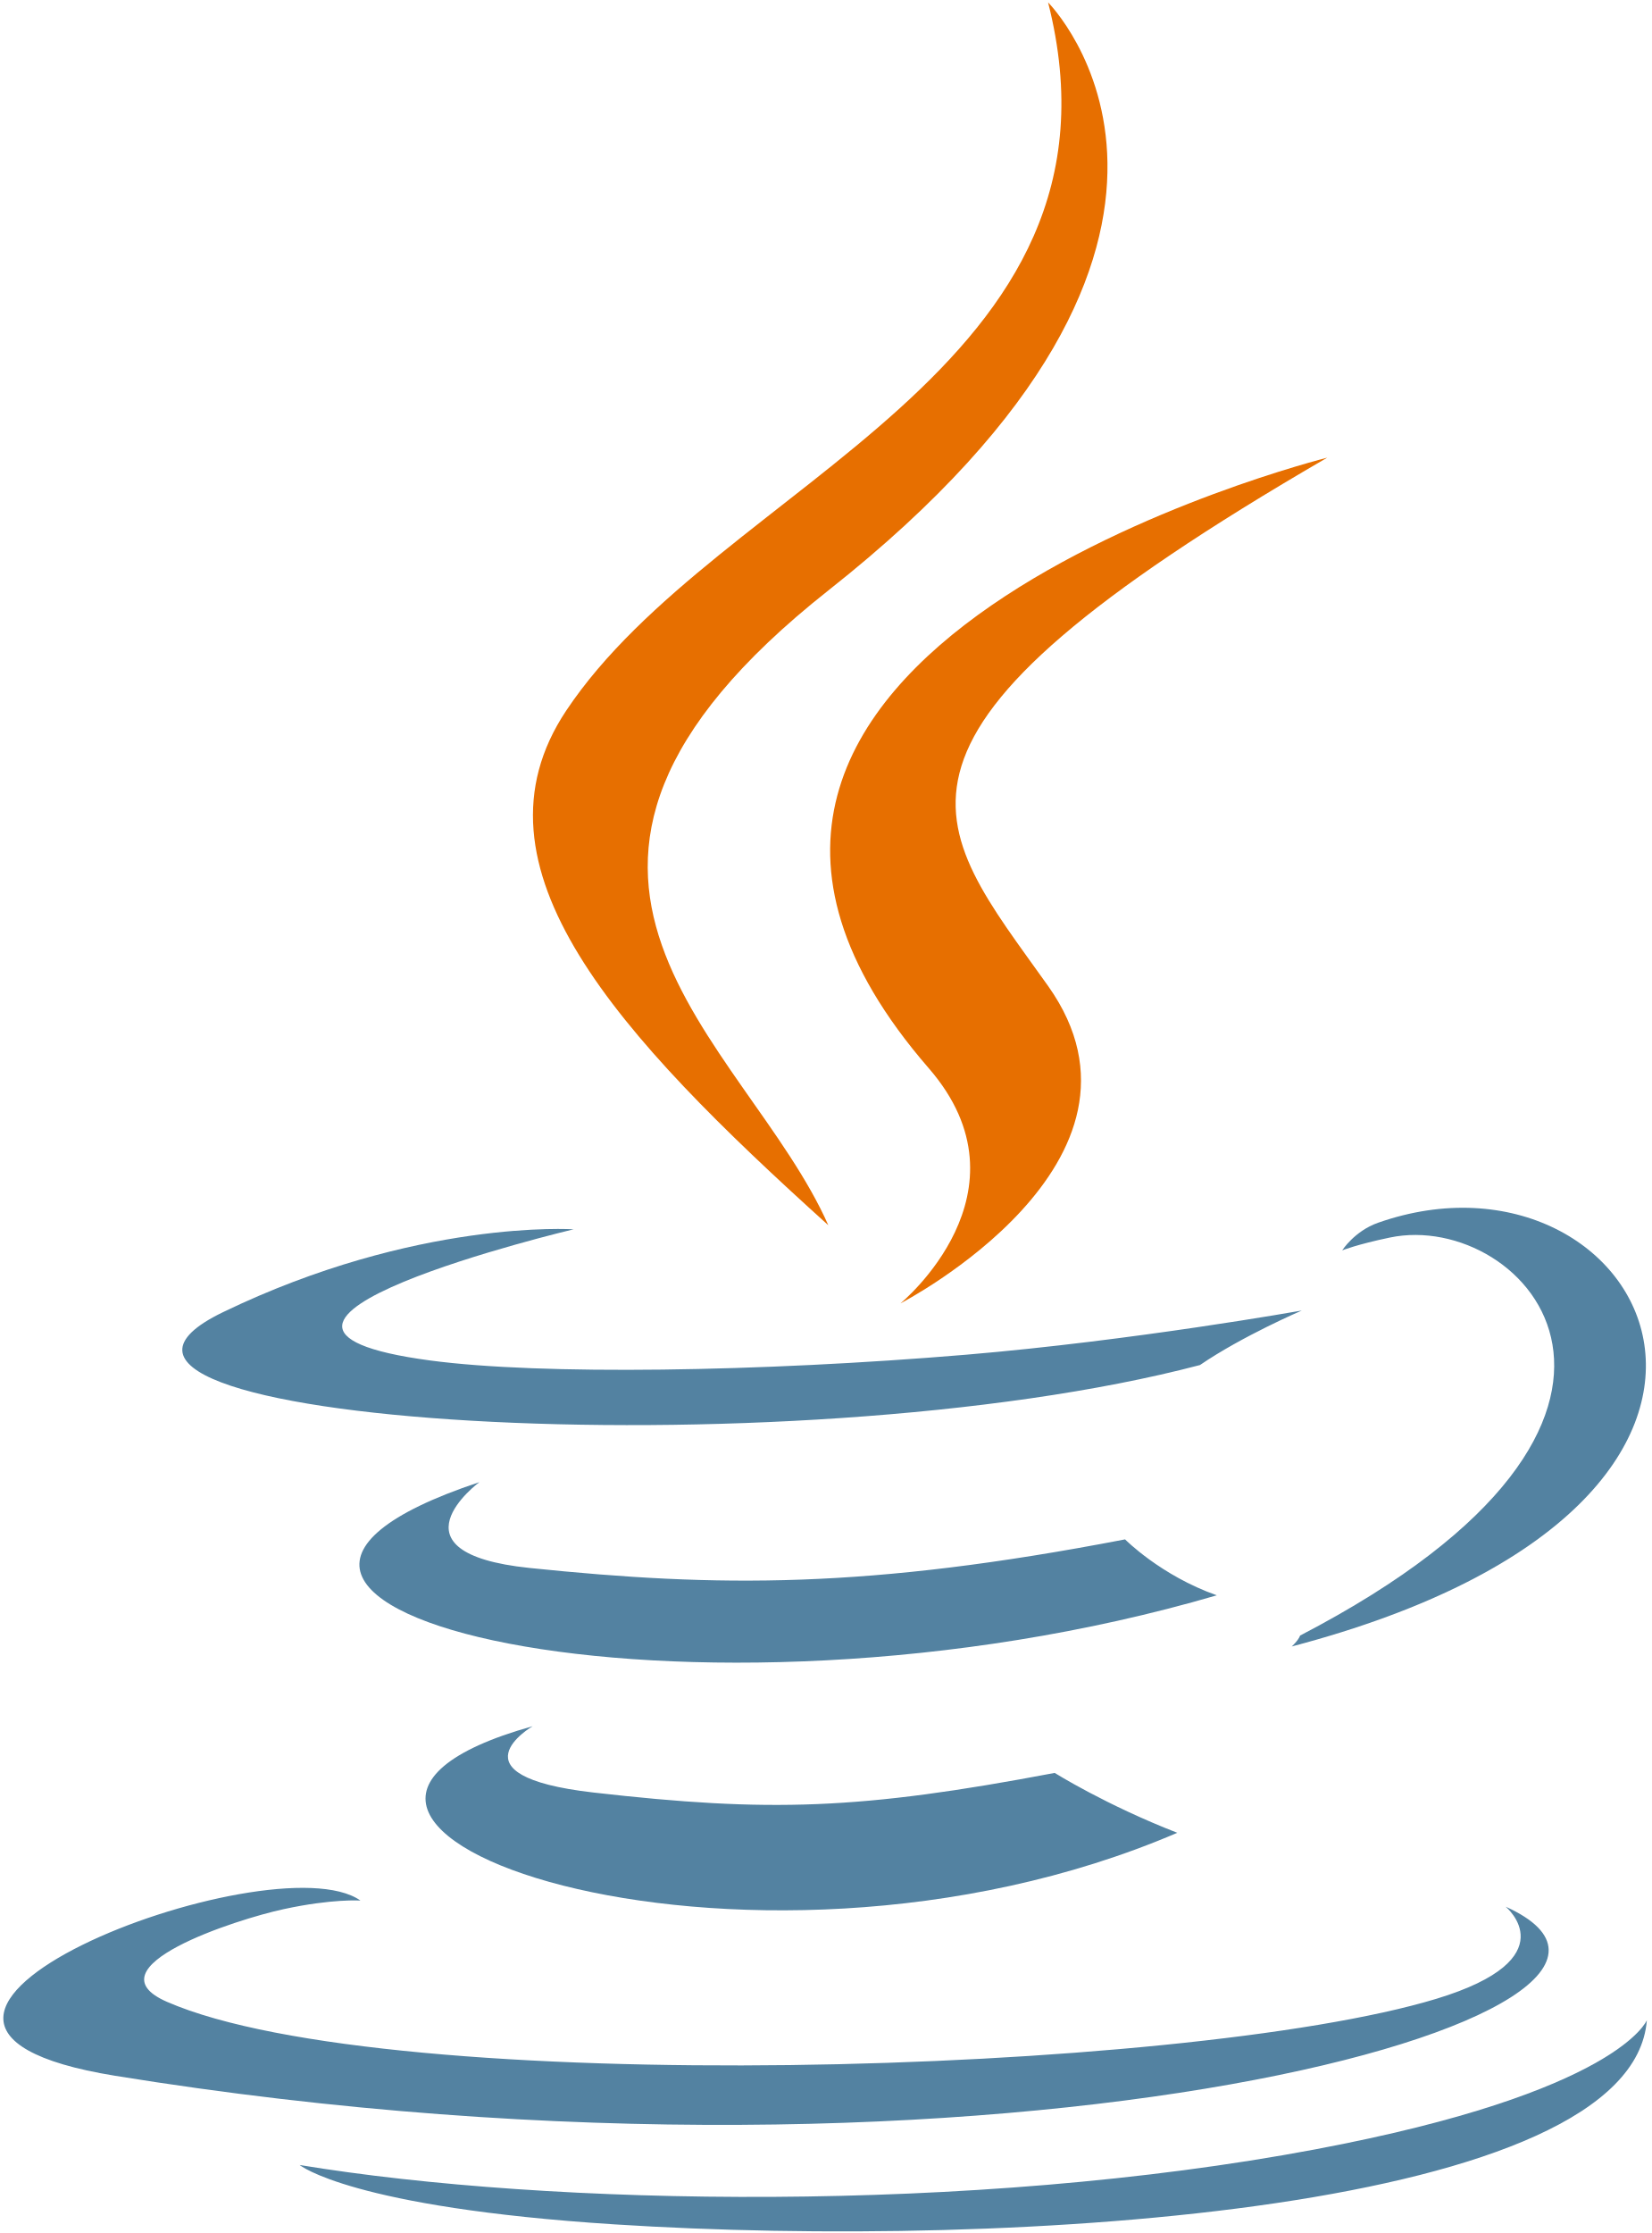
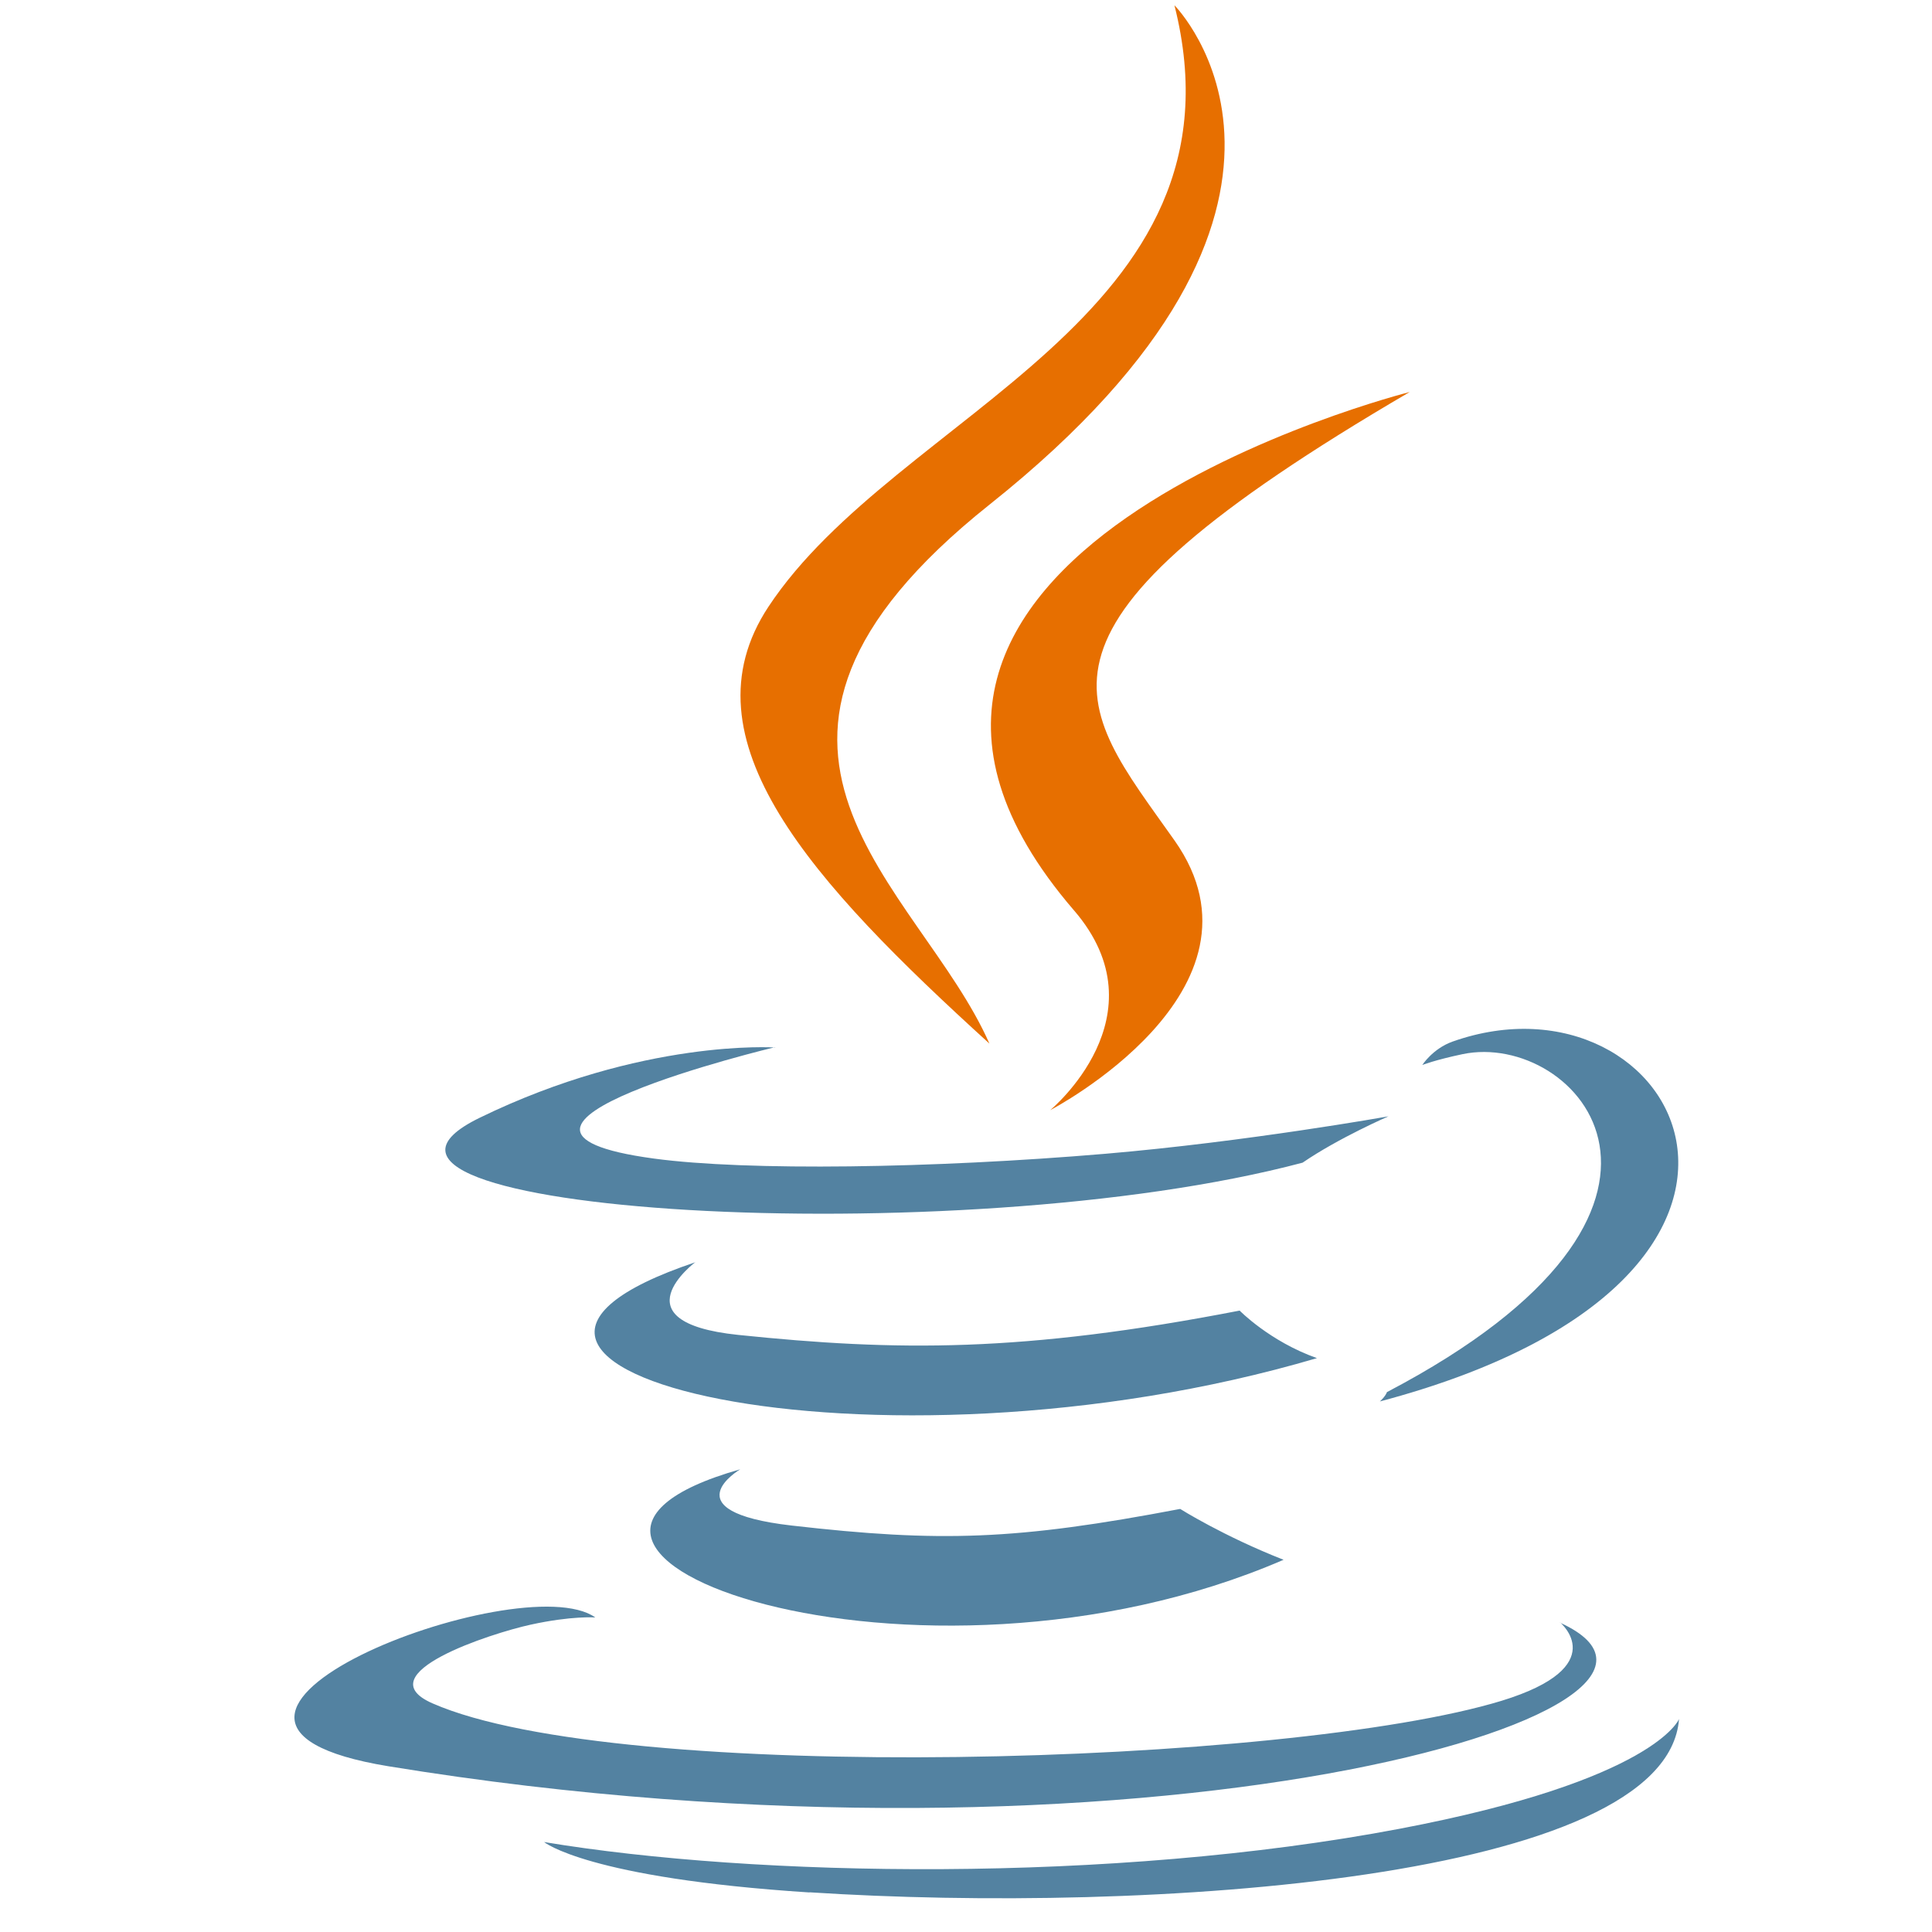
- <svg xmlns="http://www.w3.org/2000/svg" width="256px" height="346px" viewBox="0 0 256 346" version="1.1" preserveAspectRatio="xMidYMid">
-   <g>
-     <path d="M82.554,267.473 C82.554,267.473 69.356,275.148 91.947,277.745 C119.316,280.867 133.303,280.42 163.464,274.711 C163.464,274.711 171.393,279.683 182.467,283.99 C114.856,312.967 29.448,282.311 82.554,267.473" fill="#5382A1" />
-     <path d="M74.292,229.659 C74.292,229.659 59.489,240.617 82.097,242.955 C111.333,245.971 134.421,246.218 174.373,238.525 C174.373,238.525 179.899,244.127 188.588,247.191 C106.841,271.095 15.79,249.076 74.292,229.659" fill="#5382A1" />
-     <path d="M143.942,165.515 C160.601,184.695 139.565,201.955 139.565,201.955 C139.565,201.955 181.866,180.118 162.439,152.772 C144.295,127.271 130.38,114.6 205.707,70.914 C205.707,70.914 87.469,100.444 143.942,165.515" fill="#E76F00" />
-     <path d="M233.364,295.442 C233.364,295.442 243.131,303.489 222.607,309.715 C183.581,321.538 60.175,325.108 25.893,310.186 C13.57,304.825 36.68,297.385 43.949,295.824 C51.53,294.18 55.863,294.487 55.863,294.487 C42.158,284.832 -32.72,313.444 17.829,321.637 C155.682,343.993 269.121,311.571 233.364,295.442" fill="#5382A1" />
-     <path d="M88.901,190.48 C88.901,190.48 26.129,205.389 66.672,210.803 C83.79,213.095 117.915,212.577 149.702,209.913 C175.68,207.722 201.765,203.063 201.765,203.063 C201.765,203.063 192.605,206.986 185.978,211.511 C122.234,228.276 -0.908,220.477 34.543,203.328 C64.524,188.836 88.901,190.48 88.901,190.48" fill="#5382A1" />
-     <path d="M201.506,253.422 C266.305,219.75 236.345,187.392 215.433,191.751 C210.307,192.818 208.022,193.743 208.022,193.743 C208.022,193.743 209.925,190.762 213.559,189.472 C254.929,174.927 286.746,232.369 200.204,255.119 C200.204,255.12 201.207,254.224 201.506,253.422" fill="#5382A1" />
-     <path d="M162.439,0.371 C162.439,0.371 198.326,36.27 128.402,91.472 C72.331,135.754 115.616,161.002 128.379,189.849 C95.649,160.318 71.63,134.323 87.744,110.128 C111.395,74.613 176.918,57.394 162.439,0.371" fill="#E76F00" />
-     <path d="M95.268,344.665 C157.467,348.647 252.98,342.456 255.242,313.026 C255.242,313.026 250.894,324.183 203.838,333.043 C150.75,343.033 85.274,341.867 46.439,335.464 C46.44,335.463 54.389,342.044 95.268,344.665" fill="#5382A1" />
+ <svg xmlns="http://www.w3.org/2000/svg" width="128" height="128" preserveAspectRatio="xMidYMid" version="1.1">
+   <g class="layer">
+     <g id="svg_1">
+       <path d="m49.05,97.34c0,0 -4.75,2.79 3.39,3.73c9.86,1.13 14.89,0.97 25.75,-1.1c0,0 2.85,1.8 6.85,3.37c-24.35,10.52 -55.1,-0.61 -35.98,-6" fill="#5382A1" id="svg_2" />
+       <path d="m46.08,83.61c0,0 -5.33,3.98 2.82,4.83c10.53,1.09 18.84,1.18 33.23,-1.61c0,0 1.99,2.04 5.12,3.15c-29.44,8.68 -62.23,0.69 -41.16,-6.36" fill="#5382A1" id="svg_3" />
+       <path d="m71.16,60.32c6,6.97 -1.58,13.23 -1.58,13.23c0,0 15.24,-7.93 8.24,-17.86c-6.54,-9.26 -11.55,-13.86 15.58,-29.72c0,0 -42.58,10.72 -22.25,34.34" fill="#E76F00" id="svg_4" />
+       <path d="m103.36,107.49c0,0 3.52,2.92 -3.87,5.19c-14.06,4.29 -58.5,5.59 -70.84,0.17c-4.44,-1.95 3.89,-4.64 6.5,-5.21c2.73,-0.6 4.29,-0.48 4.29,-0.48c-4.94,-3.51 -31.9,6.88 -13.7,9.86c49.64,8.12 90.5,-3.66 77.62,-9.51" fill="#5382A1" id="svg_5" />
+       <path d="m51.34,69.38c0,0 -22.61,5.41 -8,7.38c6.16,0.83 18.46,0.65 29.9,-0.32c9.36,-0.8 18.75,-2.48 18.75,-2.48c0,0 -3.3,1.43 -5.69,3.07c-22.95,6.09 -67.3,3.26 -54.53,-2.97c10.79,-5.26 19.58,-4.66 19.58,-4.66" fill="#5382A1" id="svg_6" />
+       <path d="m91.89,92.23c23.34,-12.23 12.54,-23.97 5.01,-22.39c-1.85,0.39 -2.67,0.72 -2.67,0.72c0,0 0.69,-1.08 2,-1.55c14.9,-5.28 26.36,15.57 -4.81,23.84c0,0 0.36,-0.32 0.47,-0.62" fill="#5382A1" id="svg_7" />
+       <path d="m77.82,0.36c0,0 12.92,13.03 -12.26,33.07c-20.19,16.08 -4.61,25.24 -0.01,35.71c-11.79,-10.72 -20.44,-20.16 -14.64,-28.94c8.52,-12.9 32.12,-19.15 26.9,-39.85" fill="#E76F00" id="svg_8" />
+       <path d="m53.63,125.37c22.4,1.45 56.8,-0.8 57.61,-11.48c0,0 -1.57,4.05 -18.51,7.27c-19.12,3.63 -42.7,3.21 -56.68,0.88c0,0 2.86,2.39 17.58,3.34" fill="#5382A1" id="svg_9" />
+     </g>
  </g>
</svg>
